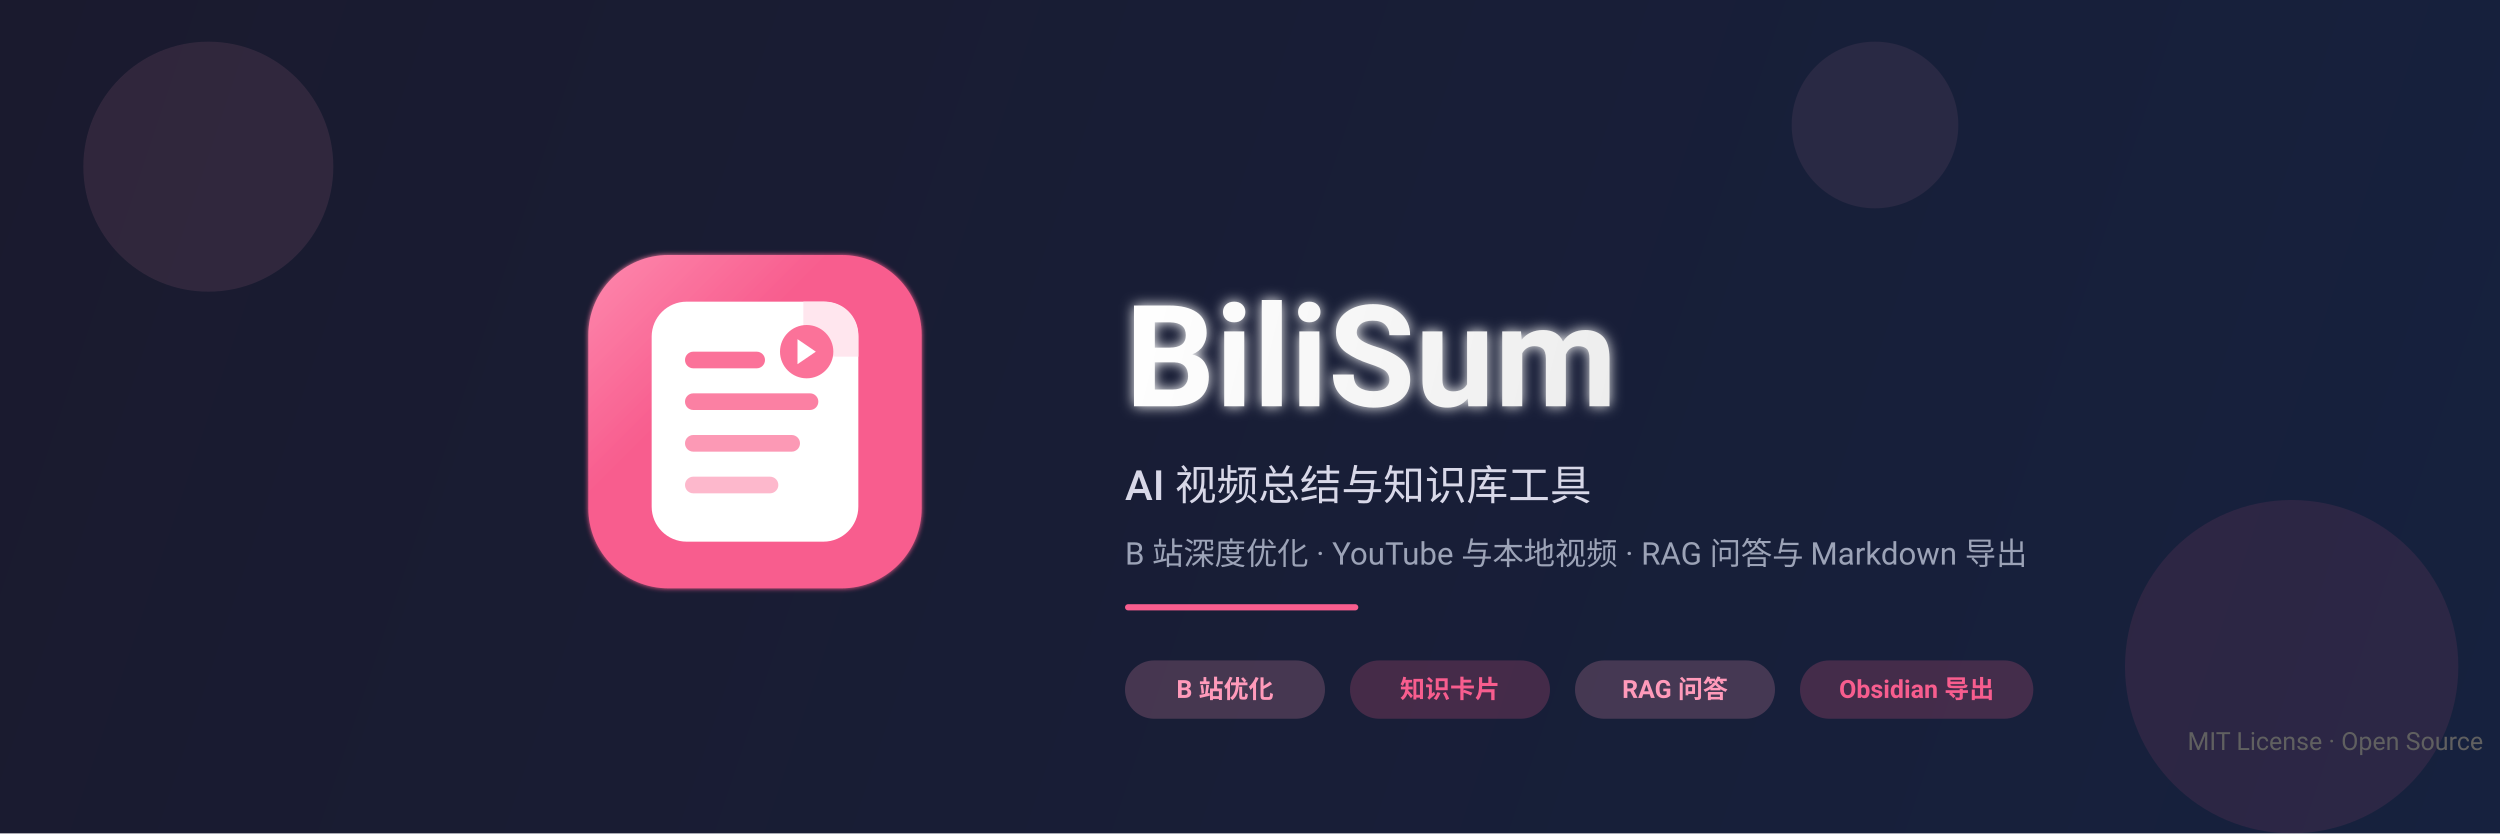
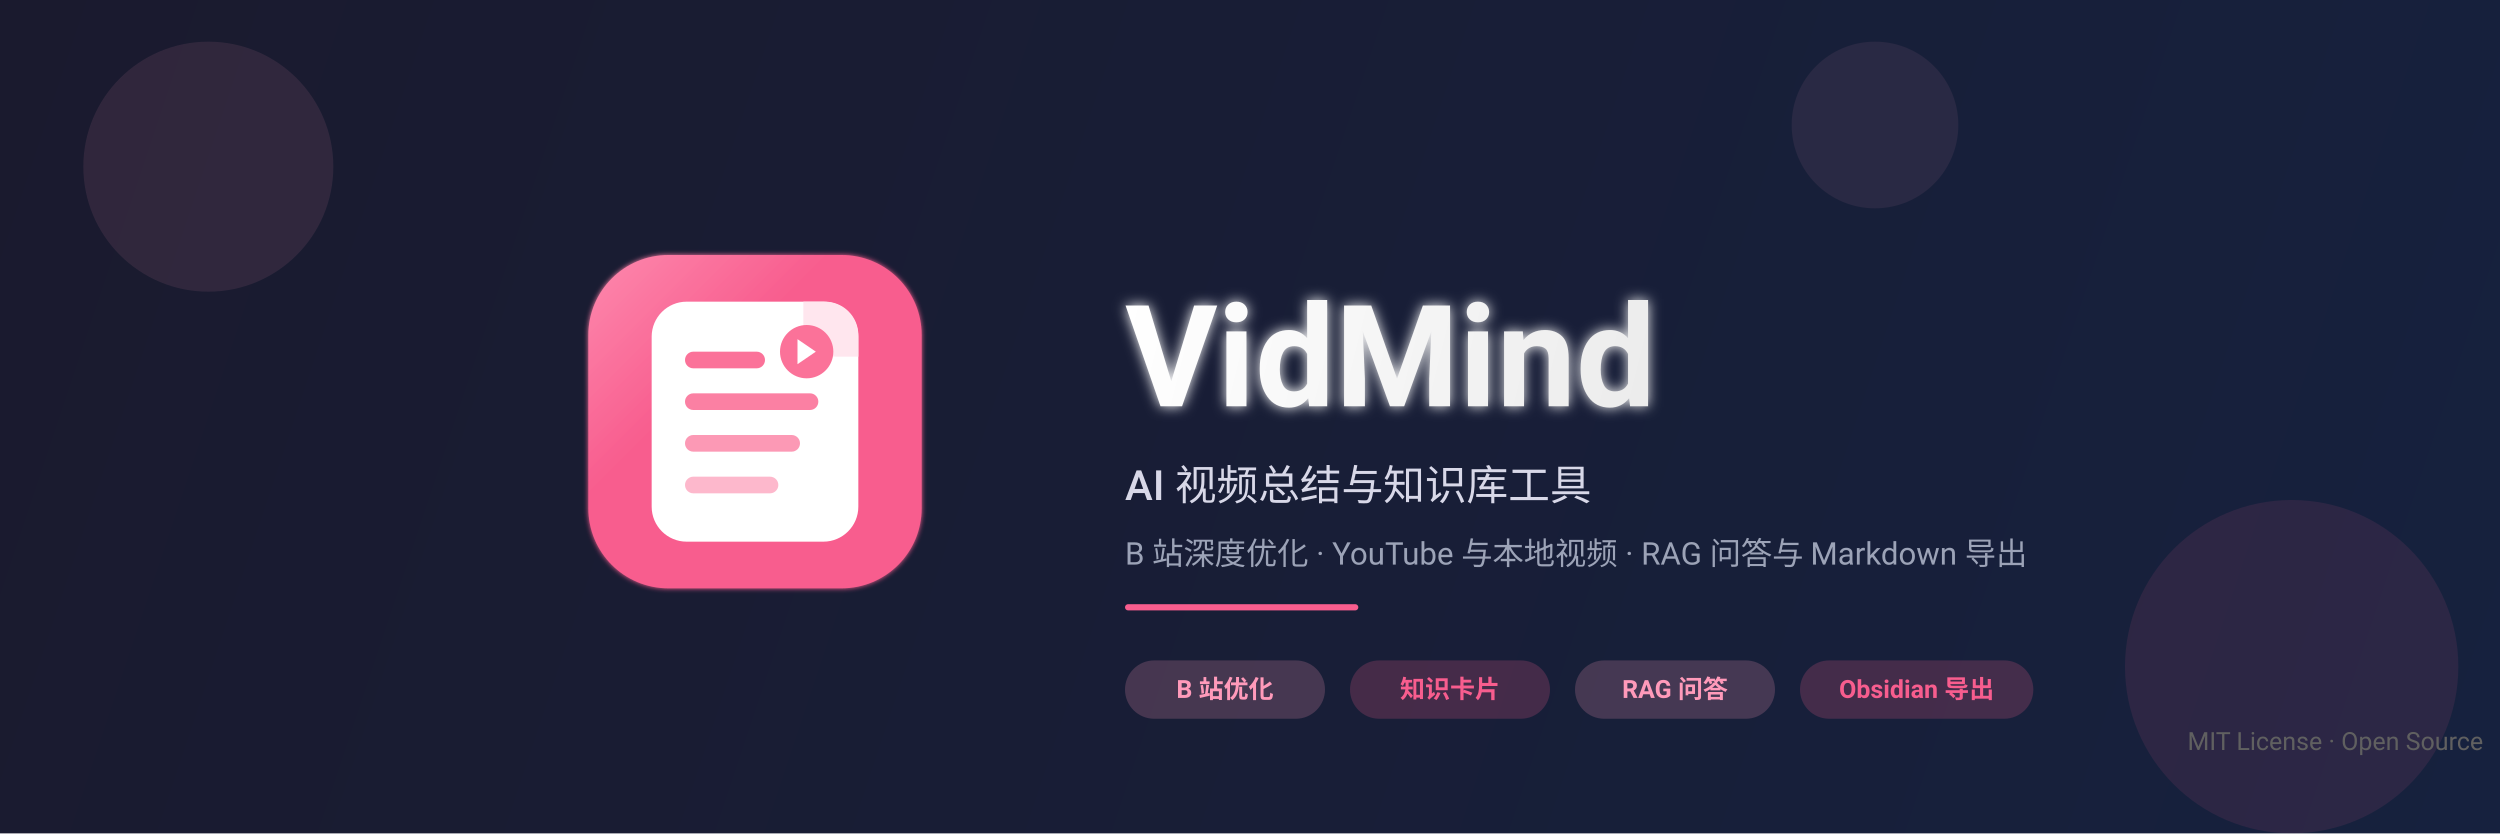
<svg xmlns="http://www.w3.org/2000/svg" width="1200" height="400" viewBox="0 0 1200 400" fill="none">
  <defs>
    <linearGradient id="bgGradient" x1="0" y1="0" x2="1200" y2="400" gradientUnits="userSpaceOnUse">
      <stop stop-color="#1a1a2e" />
      <stop offset="1" stop-color="#16213e" />
    </linearGradient>
    <linearGradient id="iconBg" x1="0" y1="0" x2="200" y2="200" gradientUnits="userSpaceOnUse">
      <stop stop-color="#FF9ABA" />
      <stop offset="1" stop-color="#F85D8E" />
    </linearGradient>
    <linearGradient id="textGradient" x1="0" y1="0" x2="400" y2="100" gradientUnits="userSpaceOnUse">
      <stop stop-color="#ffffff" />
      <stop offset="1" stop-color="#e0e0e0" />
    </linearGradient>
    <filter id="glow" x="-50%" y="-50%" width="200%" height="200%">
      <feGaussianBlur stdDeviation="3" result="coloredBlur" />
      <feMerge>
        <feMergeNode in="coloredBlur" />
        <feMergeNode in="SourceGraphic" />
      </feMerge>
    </filter>
  </defs>
  <rect width="1200" height="400" fill="url(#bgGradient)" />
  <circle cx="100" cy="80" r="60" fill="#FF9ABA" opacity="0.1" />
  <circle cx="1100" cy="320" r="80" fill="#F85D8E" opacity="0.1" />
  <circle cx="900" cy="60" r="40" fill="#FF9ABA" opacity="0.08" />
  <g transform="translate(260, 100) scale(0.4)">
    <rect x="56" y="56" width="400" height="400" rx="96" fill="url(#iconBg)" filter="url(#glow)" />
    <rect x="132" y="112" width="248" height="288" rx="42" fill="white" />
    <path d="M314 112H340C362.091 112 380 129.909 380 152V178H354C331.909 178 314 160.091 314 138V112Z" fill="#FFE6EE" />
    <circle cx="318" cy="172" r="32" fill="#FB7299" />
    <path d="M307 157L329 172L307 187V157Z" fill="white" />
    <rect x="172" y="172" width="96" height="20" rx="10" fill="#FB7299" />
    <rect x="172" y="222" width="160" height="20" rx="10" fill="#FB7299" opacity="0.9" />
    <rect x="172" y="272" width="138" height="20" rx="10" fill="#FB7299" opacity="0.72" />
    <rect x="172" y="322" width="112" height="20" rx="10" fill="#FB7299" opacity="0.5" />
  </g>
  <g transform="translate(540, 145)">
-     <text x="0" y="50" font-family="-apple-system, BlinkMacSystemFont, 'Segoe UI', Roboto, 'Helvetica Neue', Arial, sans-serif" font-size="68" font-weight="700" fill="url(#textGradient)" filter="url(#glow)">BiliSum</text>
+     <text x="0" y="50" font-family="-apple-system, BlinkMacSystemFont, 'Segoe UI', Roboto, 'Helvetica Neue', Arial, sans-serif" font-size="68" font-weight="700" fill="url(#textGradient)" filter="url(#glow)">VidMind</text>
    <text x="0" y="95" font-family="-apple-system, BlinkMacSystemFont, 'Segoe UI', Roboto, 'Helvetica Neue', Arial, sans-serif" font-size="20" font-weight="500" fill="#d8d8e8">AI 视频总结与知识库工具</text>
    <text x="0" y="126" font-family="-apple-system, BlinkMacSystemFont, 'Segoe UI', Roboto, 'Helvetica Neue', Arial, sans-serif" font-size="15" font-weight="400" fill="#9ca3b7">B 站深度优化 · YouTube 与本地视频 · RAG 问答与 Markdown 导出</text>
    <rect x="0" y="145" width="112" height="3" rx="1.5" fill="#F85D8E" />
    <g transform="translate(0, 172)">
      <rect x="0" y="0" width="96" height="28" rx="14" fill="#FF9ABA" opacity="0.2" />
      <text x="48" y="18" font-family="-apple-system, BlinkMacSystemFont, 'Segoe UI', Roboto, sans-serif" font-size="12" font-weight="600" fill="#FF9ABA" text-anchor="middle">B 站优化</text>
      <rect x="108" y="0" width="96" height="28" rx="14" fill="#F85D8E" opacity="0.2" />
      <text x="156" y="18" font-family="-apple-system, BlinkMacSystemFont, 'Segoe UI', Roboto, sans-serif" font-size="12" font-weight="600" fill="#F85D8E" text-anchor="middle">知识卡片</text>
      <rect x="216" y="0" width="96" height="28" rx="14" fill="#FF9ABA" opacity="0.2" />
      <text x="264" y="18" font-family="-apple-system, BlinkMacSystemFont, 'Segoe UI', Roboto, sans-serif" font-size="12" font-weight="600" fill="#FF9ABA" text-anchor="middle">RAG 问答</text>
      <rect x="324" y="0" width="112" height="28" rx="14" fill="#F85D8E" opacity="0.2" />
      <text x="380" y="18" font-family="-apple-system, BlinkMacSystemFont, 'Segoe UI', Roboto, sans-serif" font-size="12" font-weight="600" fill="#F85D8E" text-anchor="middle">Obsidian 导出</text>
    </g>
  </g>
  <g transform="translate(1050, 360)">
    <text x="0" y="0" font-family="-apple-system, BlinkMacSystemFont, 'Segoe UI', Roboto, sans-serif" font-size="12" fill="#606060">MIT License · Open Source</text>
  </g>
</svg>
